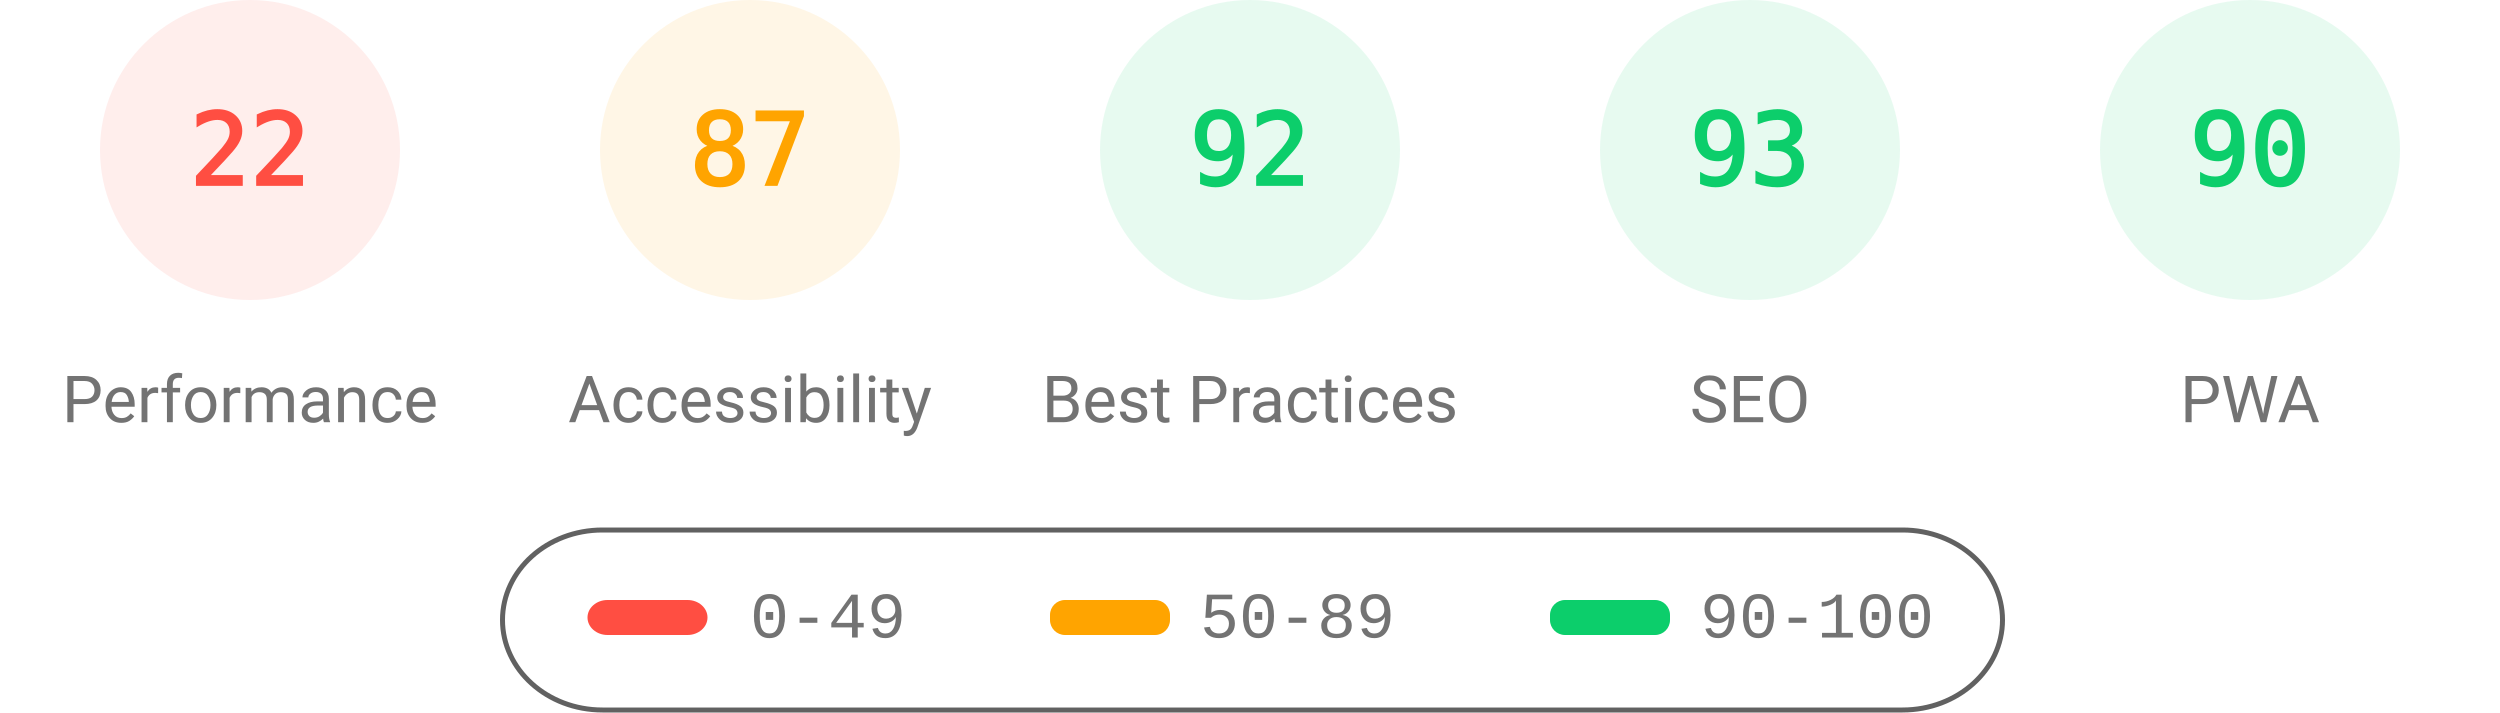
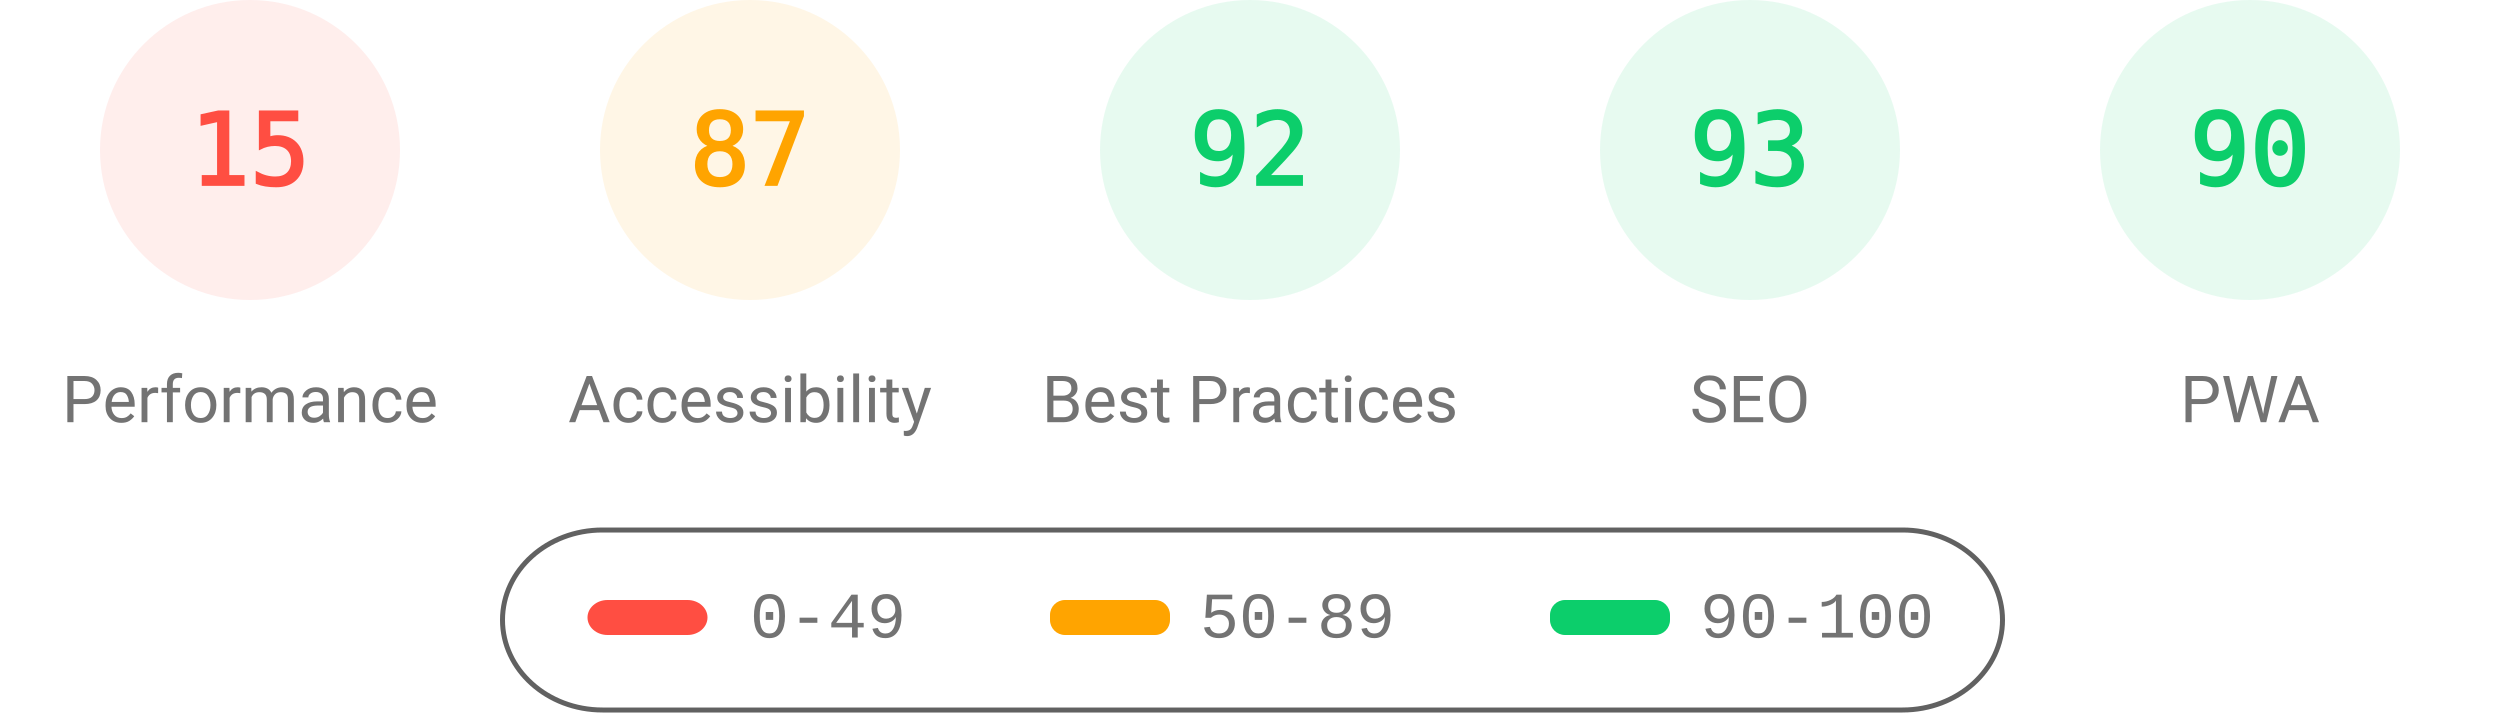
<svg xmlns="http://www.w3.org/2000/svg" fill="none" width="1000" height="285">
  <style>.gauge-base{opacity:.1}.gauge-arc{fill:none;animation-delay:250ms;stroke-linecap:round;transform:rotate(-90deg);transform-origin:100px 60px;animation:load-gauge 1s ease forwards}.guage-text{font-size:40px;font-family:monospace;text-align:center}.guage-red{color:#ff4e42;fill:#ff4e42;stroke:#ff4e42}.guage-orange{color:#ffa400;fill:#ffa400;stroke:#ffa400}.guage-green{color:#0cce6b;fill:#0cce6b;stroke:#0cce6b}.guage-undefined{color:#5c5c5c;fill:#5c5c5c;stroke:#5c5c5c}.guage-title{color:#737373;fill:#737373;stroke:none;font-size:26px;line-height:26px;font-family:Roboto,Halvetica,Arial,sans-serif}@keyframes load-gauge{from{stroke-dasharray:0 352.858}}</style>
  <svg class="guage-div guage-perf guage-red" viewBox="0 0 200 200" width="200" height="200">
    <circle class="gauge-base" r="56" cx="100" cy="60" stroke-width="8" />
-     <circle class="gauge-arc guage-arc-1" r="56" cx="100" cy="60" stroke-width="8" style="stroke-dasharray:77.409,351.858" />
-     <text class="guage-text" x="100" y="60" alignment-baseline="central" dominant-baseline="central" text-anchor="middle">22</text>
+     <circle class="gauge-arc guage-arc-1" r="56" cx="100" cy="60" stroke-width="8" style="stroke-dasharray:52.779,351.858" />
+     <text class="guage-text" x="100" y="60" alignment-baseline="central" dominant-baseline="central" text-anchor="middle">15</text>
    <text class="guage-title" x="100" y="160" alignment-baseline="central" dominant-baseline="central" text-anchor="middle">Performance</text>
  </svg>
  <svg class="guage-div guage-acc guage-orange" viewBox="0 0 200 200" width="200" height="200" x="200">
    <circle class="gauge-base" r="56" cx="100" cy="60" stroke-width="8" />
    <circle class="gauge-arc guage-arc-2" r="56" cx="100" cy="60" stroke-width="8" style="stroke-dasharray:306.116,351.858" />
    <text class="guage-text" x="100" y="60" alignment-baseline="central" dominant-baseline="central" text-anchor="middle">87</text>
    <text class="guage-title" x="100" y="160" alignment-baseline="central" dominant-baseline="central" text-anchor="middle">Accessibility</text>
  </svg>
  <svg class="guage-div guage-best guage-green" viewBox="0 0 200 200" width="200" height="200" x="400">
    <circle class="gauge-base" r="56" cx="100" cy="60" stroke-width="8" />
    <circle class="gauge-arc guage-arc-3" r="56" cx="100" cy="60" stroke-width="8" style="stroke-dasharray:323.709,351.858" />
    <text class="guage-text" x="100" y="60" alignment-baseline="central" dominant-baseline="central" text-anchor="middle">92</text>
    <text class="guage-title" x="100" y="160" alignment-baseline="central" dominant-baseline="central" text-anchor="middle">Best Practices</text>
  </svg>
  <svg class="guage-div guage-seo guage-green" viewBox="0 0 200 200" width="200" height="200" x="600">
    <circle class="gauge-base" r="56" cx="100" cy="60" stroke-width="8" />
    <circle class="gauge-arc guage-arc-4" r="56" cx="100" cy="60" stroke-width="8" style="stroke-dasharray:327.228,351.858" />
    <text class="guage-text" x="100" y="60" alignment-baseline="central" dominant-baseline="central" text-anchor="middle">93</text>
    <text class="guage-title" x="100" y="160" alignment-baseline="central" dominant-baseline="central" text-anchor="middle">SEO</text>
  </svg>
  <svg class="guage-div guage-pwa guage-green" viewBox="0 0 200 200" width="200" height="200" x="800">
    <circle class="gauge-base" r="56" cx="100" cy="60" stroke-width="8" />
    <circle class="gauge-arc guage-arc-4" r="56" cx="100" cy="60" stroke-width="8" style="stroke-dasharray:316.672,351.858" />
    <text class="guage-text" x="100" y="60" alignment-baseline="central" dominant-baseline="central" text-anchor="middle">90</text>
    <text class="guage-title" x="100" y="160" alignment-baseline="central" dominant-baseline="central" text-anchor="middle">PWA</text>
  </svg>
  <svg width="604" height="76" x="200" y="210">
    <path fill="none" id="canvas_background" d="M-1-1h604v80H-1z" />
    <rect fill-opacity="0" stroke="#616161" stroke-width="2" rx="40" id="svg_2" height="72" width="600" y="2" x="1" fill="#000" />
    <rect stroke="#000" rx="8" id="svg_3" height="14" width="48" y="30" x="35" stroke-opacity="null" stroke-width="0" fill="#ff4e42" />
    <rect stroke="#000" rx="6" id="svg_4" height="14" width="48" y="30" x="220" stroke-opacity="null" stroke-width="0" fill="#ffa400" />
    <rect stroke="#000" rx="6" id="svg_5" height="14" width="48" y="30" x="420" stroke-opacity="null" stroke-width="0" fill="#0cce6b" />
    <text xml:space="preserve" text-anchor="start" font-family="'Courier New', Courier, monospace" font-size="26" id="svg_6" y="45" x="100" stroke-opacity="null" stroke-width="0" stroke="#000" fill="#737373">0-49</text>
    <text xml:space="preserve" text-anchor="start" font-family="'Courier New', Courier, monospace" font-size="26" id="svg_7" y="45" x="280" stroke-opacity="null" stroke-width="0" stroke="#000" fill="#737373">50-89</text>
    <text xml:space="preserve" text-anchor="start" font-family="'Courier New', Courier, monospace" font-size="26" id="svg_8" y="45" x="480" stroke-opacity="null" stroke-width="0" stroke="#000" fill="#737373">90-100</text>
  </svg>
</svg>
